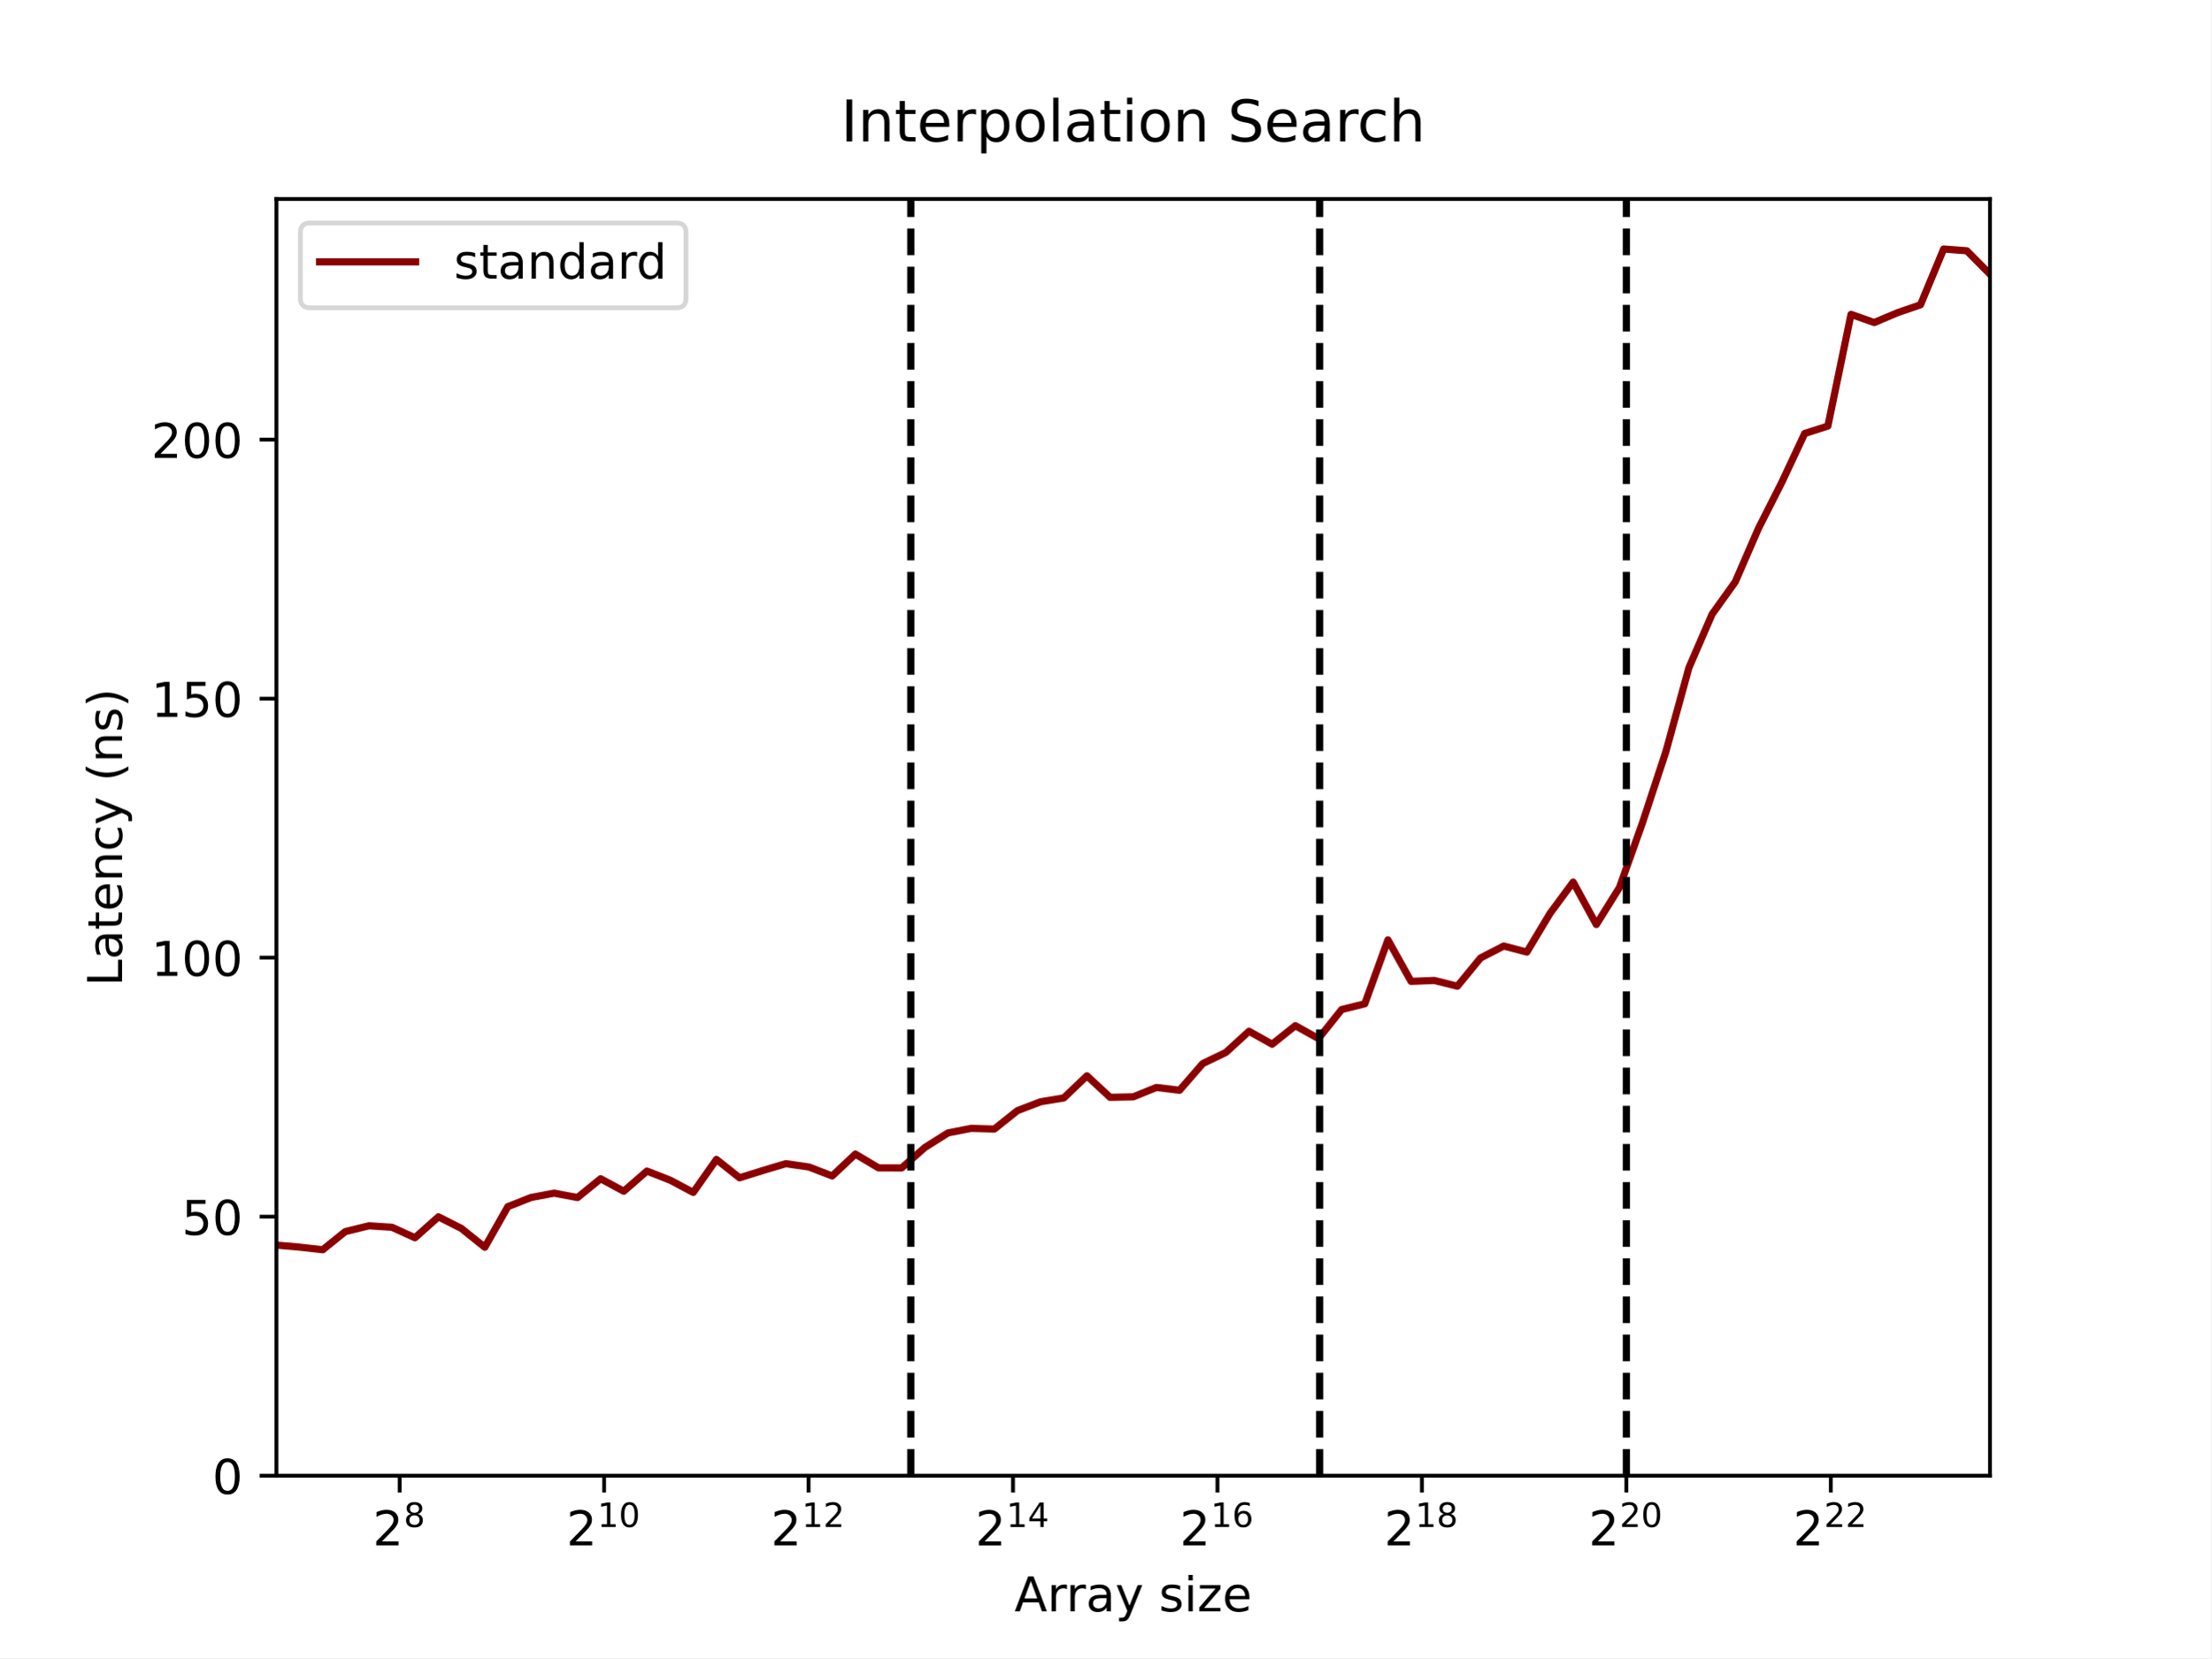
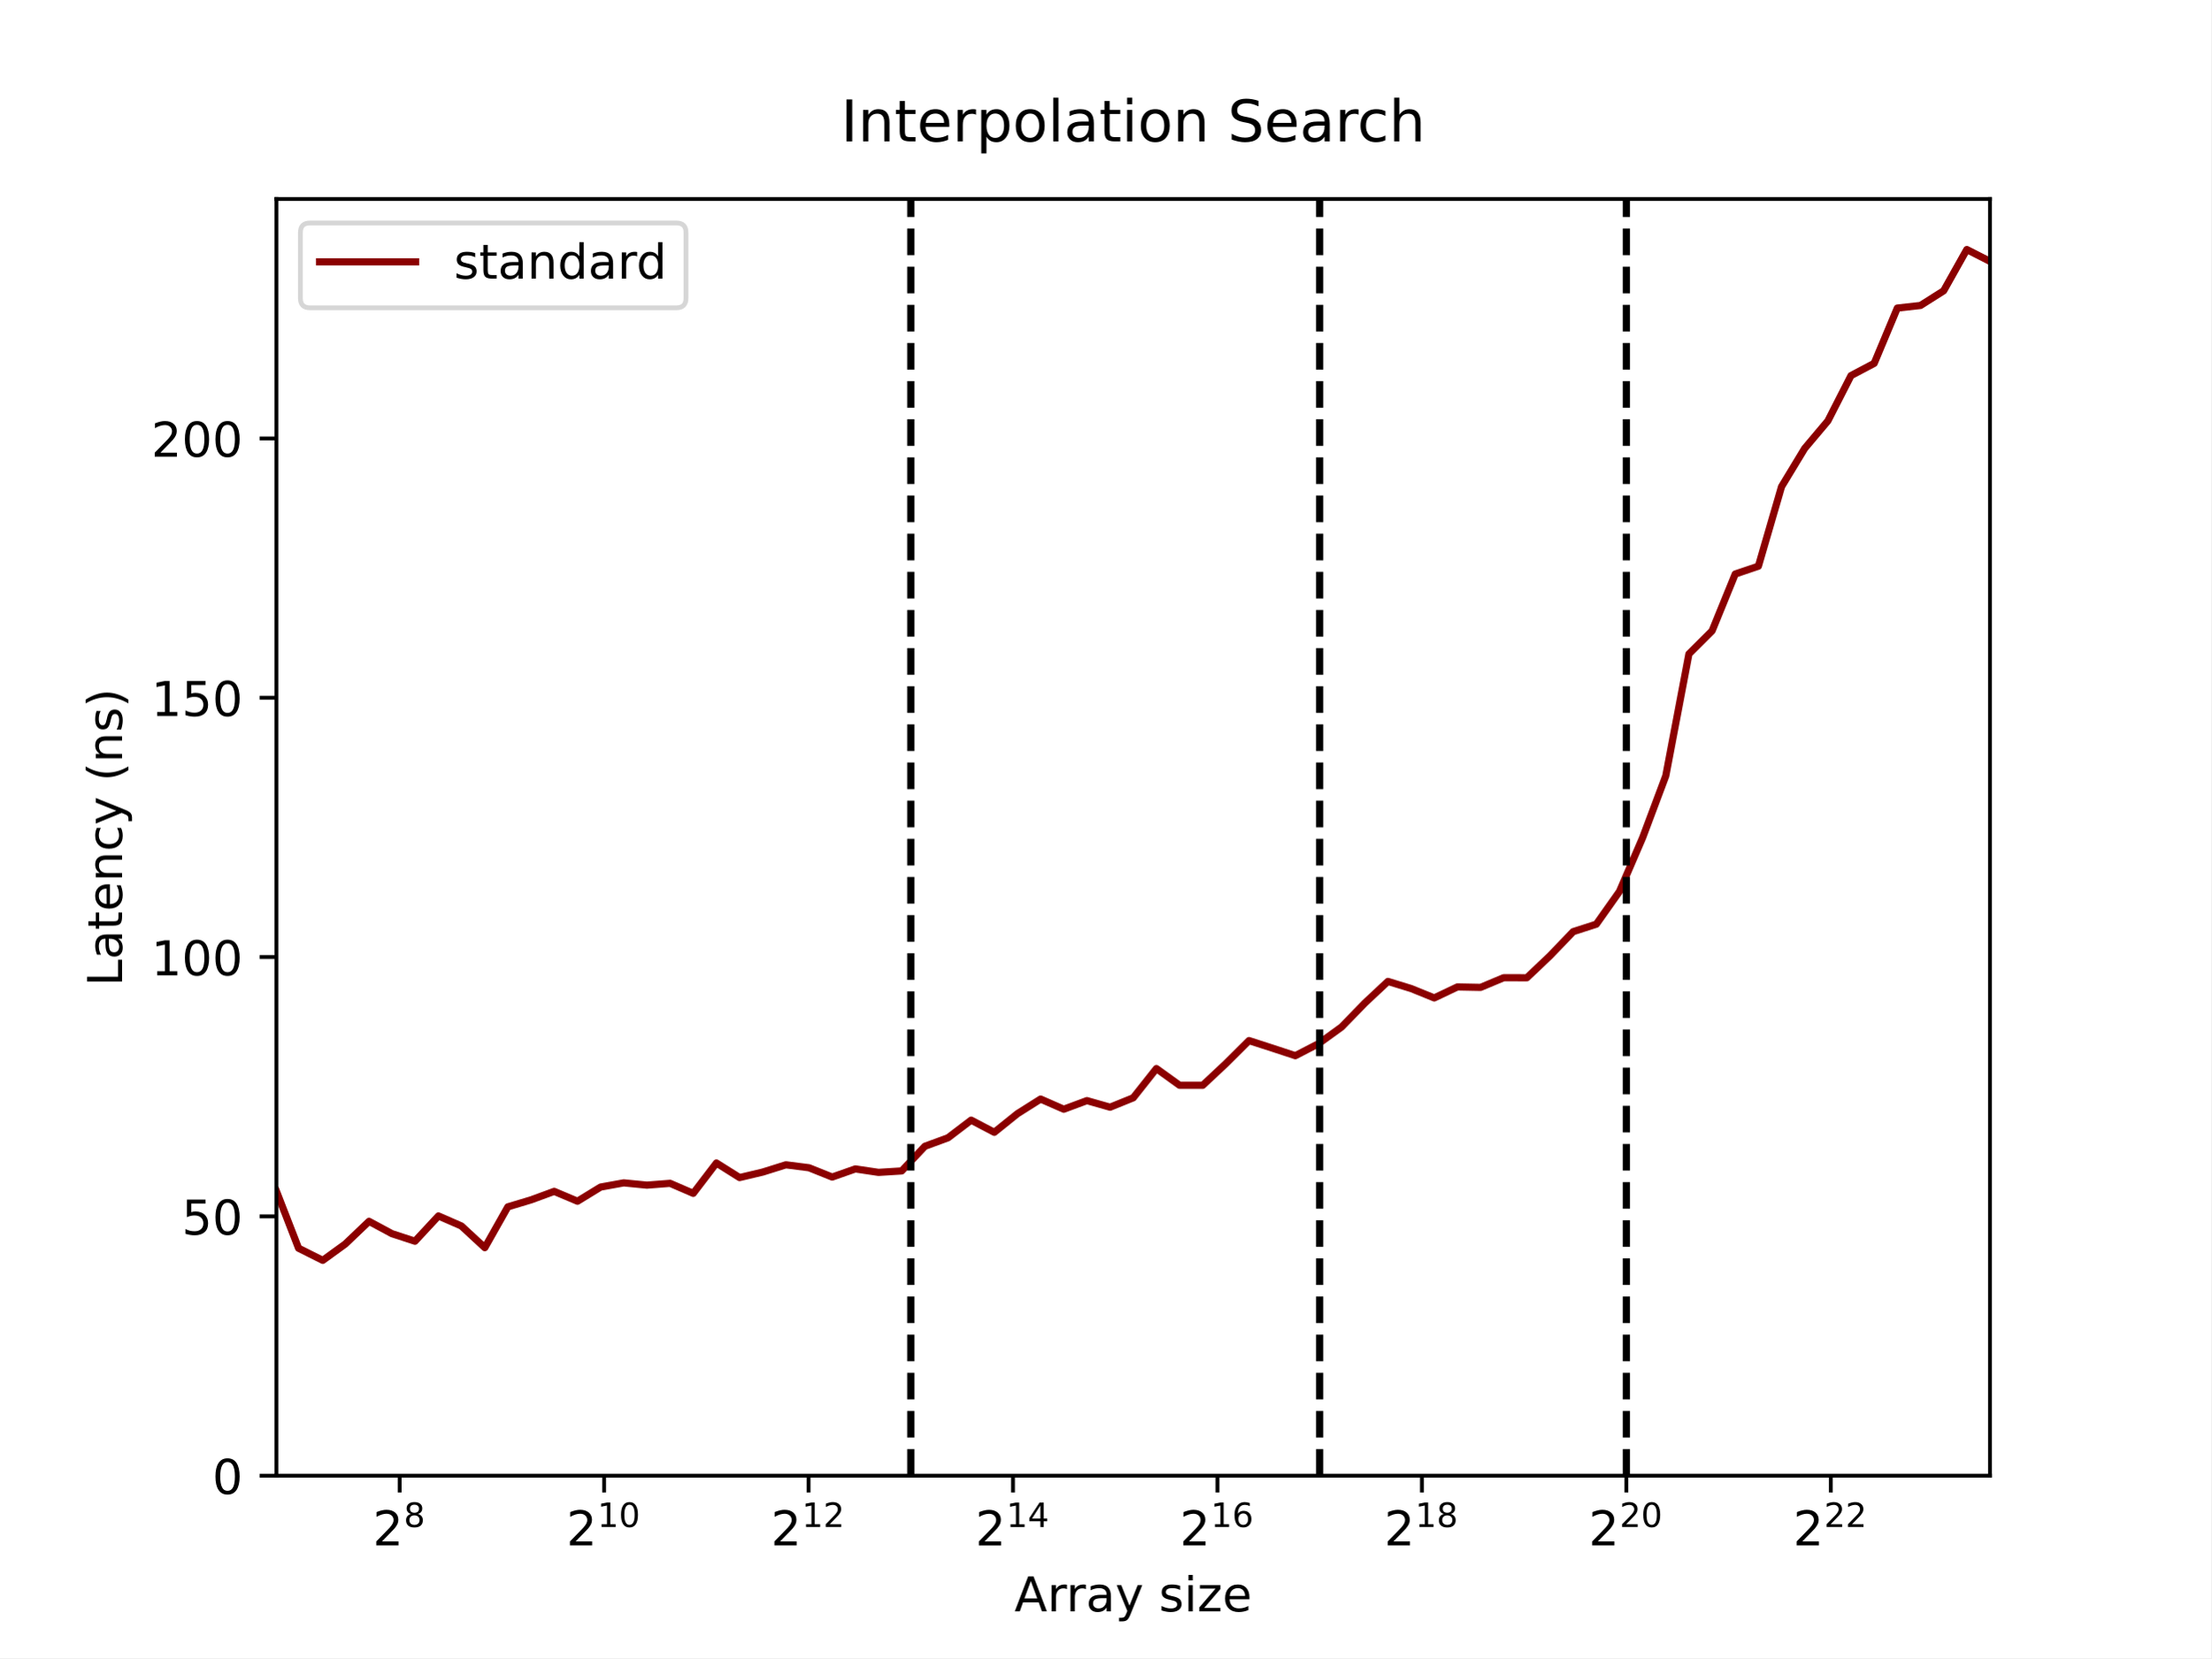
<svg xmlns="http://www.w3.org/2000/svg" xmlns:xlink="http://www.w3.org/1999/xlink" width="460.8pt" height="345.6pt" viewBox="0 0 460.8 345.6" version="1.1">
  <defs>
    <style type="text/css">*{stroke-linejoin: round; stroke-linecap: butt}</style>
  </defs>
  <g id="figure_1">
    <g id="patch_1">
      <path d="M 0 345.6  L 460.8 345.6  L 460.8 0  L 0 0  z " style="fill: #ffffff" />
    </g>
    <g id="axes_1">
      <g id="patch_2">
        <path d="M 57.6 307.584  L 414.72 307.584  L 414.72 41.472  L 57.6 41.472  z " style="fill: #ffffff" />
      </g>
      <g id="matplotlib.axis_1">
        <g id="xtick_1">
          <g id="line2d_1">
            <defs>
-               <path id="mac8e065440" d="M 0 0  L 0 3.5  " style="stroke: #000000; stroke-width: 0.8" />
-             </defs>
-             <g>
-               <use xlink:href="#mac8e065440" x="83.285" y="307.584" style="stroke: #000000; stroke-width: 0.8" />
+               <path id="m0535a3fa37" d="M 0 0  L 0 3.5  " style="stroke: #000000; stroke-width: 0.8" />
+             </defs>
+             <g>
+               <use xlink:href="#m0535a3fa37" x="83.285" y="307.584" style="stroke: #000000; stroke-width: 0.8" />
            </g>
          </g>
          <g id="text_1">
            <g transform="translate(77.68465 322.1824) scale(0.1 -0.1)">
              <defs>
                <path id="DejaVuSans-32" d="M 1228 531  L 3431 531  L 3431 0  L 469 0  L 469 531  Q 828 903 1448 1529  Q 2069 2156 2228 2338  Q 2531 2678 2651 2914  Q 2772 3150 2772 3378  Q 2772 3750 2511 3984  Q 2250 4219 1831 4219  Q 1534 4219 1204 4116  Q 875 4013 500 3803  L 500 4441  Q 881 4594 1212 4672  Q 1544 4750 1819 4750  Q 2544 4750 2975 4387  Q 3406 4025 3406 3419  Q 3406 3131 3298 2873  Q 3191 2616 2906 2266  Q 2828 2175 2409 1742  Q 1991 1309 1228 531  z " transform="scale(0.015625)" />
                <path id="DejaVuSans-38" d="M 2034 2216  Q 1584 2216 1326 1975  Q 1069 1734 1069 1313  Q 1069 891 1326 650  Q 1584 409 2034 409  Q 2484 409 2743 651  Q 3003 894 3003 1313  Q 3003 1734 2745 1975  Q 2488 2216 2034 2216  z M 1403 2484  Q 997 2584 770 2862  Q 544 3141 544 3541  Q 544 4100 942 4425  Q 1341 4750 2034 4750  Q 2731 4750 3128 4425  Q 3525 4100 3525 3541  Q 3525 3141 3298 2862  Q 3072 2584 2669 2484  Q 3125 2378 3379 2068  Q 3634 1759 3634 1313  Q 3634 634 3220 271  Q 2806 -91 2034 -91  Q 1263 -91 848 271  Q 434 634 434 1313  Q 434 1759 690 2068  Q 947 2378 1403 2484  z M 1172 3481  Q 1172 3119 1398 2916  Q 1625 2713 2034 2713  Q 2441 2713 2670 2916  Q 2900 3119 2900 3481  Q 2900 3844 2670 4047  Q 2441 4250 2034 4250  Q 1625 4250 1398 4047  Q 1172 3844 1172 3481  z " transform="scale(0.015625)" />
              </defs>
              <use xlink:href="#DejaVuSans-32" transform="translate(0 0.765625)" />
              <use xlink:href="#DejaVuSans-38" transform="translate(64.58008 39.04688) scale(0.7)" />
            </g>
          </g>
        </g>
        <g id="xtick_2">
          <g id="line2d_2">
            <g>
-               <use xlink:href="#mac8e065440" x="125.894" y="307.584" style="stroke: #000000; stroke-width: 0.8" />
+               <use xlink:href="#m0535a3fa37" x="125.894" y="307.584" style="stroke: #000000; stroke-width: 0.8" />
            </g>
          </g>
          <g id="text_2">
            <g transform="translate(118.0441 322.1824) scale(0.1 -0.1)">
              <defs>
                <path id="DejaVuSans-31" d="M 794 531  L 1825 531  L 1825 4091  L 703 3866  L 703 4441  L 1819 4666  L 2450 4666  L 2450 531  L 3481 531  L 3481 0  L 794 0  L 794 531  z " transform="scale(0.015625)" />
                <path id="DejaVuSans-30" d="M 2034 4250  Q 1547 4250 1301 3770  Q 1056 3291 1056 2328  Q 1056 1369 1301 889  Q 1547 409 2034 409  Q 2525 409 2770 889  Q 3016 1369 3016 2328  Q 3016 3291 2770 3770  Q 2525 4250 2034 4250  z M 2034 4750  Q 2819 4750 3233 4129  Q 3647 3509 3647 2328  Q 3647 1150 3233 529  Q 2819 -91 2034 -91  Q 1250 -91 836 529  Q 422 1150 422 2328  Q 422 3509 836 4129  Q 1250 4750 2034 4750  z " transform="scale(0.015625)" />
              </defs>
              <use xlink:href="#DejaVuSans-32" transform="translate(0 0.765625)" />
              <use xlink:href="#DejaVuSans-31" transform="translate(64.58008 39.04688) scale(0.7)" />
              <use xlink:href="#DejaVuSans-30" transform="translate(109.1162 39.04688) scale(0.7)" />
            </g>
          </g>
        </g>
        <g id="xtick_3">
          <g id="line2d_3">
            <g>
-               <use xlink:href="#mac8e065440" x="168.504" y="307.584" style="stroke: #000000; stroke-width: 0.8" />
+               <use xlink:href="#m0535a3fa37" x="168.504" y="307.584" style="stroke: #000000; stroke-width: 0.8" />
            </g>
          </g>
          <g id="text_3">
            <g transform="translate(160.6536 322.1824) scale(0.1 -0.1)">
              <use xlink:href="#DejaVuSans-32" transform="translate(0 0.765625)" />
              <use xlink:href="#DejaVuSans-31" transform="translate(64.58008 39.04688) scale(0.7)" />
              <use xlink:href="#DejaVuSans-32" transform="translate(109.1162 39.04688) scale(0.7)" />
            </g>
          </g>
        </g>
        <g id="xtick_4">
          <g id="line2d_4">
            <g>
-               <use xlink:href="#mac8e065440" x="211.113" y="307.584" style="stroke: #000000; stroke-width: 0.8" />
+               <use xlink:href="#m0535a3fa37" x="211.113" y="307.584" style="stroke: #000000; stroke-width: 0.8" />
            </g>
          </g>
          <g id="text_4">
            <g transform="translate(203.2631 322.1824) scale(0.1 -0.1)">
              <defs>
                <path id="DejaVuSans-34" d="M 2419 4116  L 825 1625  L 2419 1625  L 2419 4116  z M 2253 4666  L 3047 4666  L 3047 1625  L 3713 1625  L 3713 1100  L 3047 1100  L 3047 0  L 2419 0  L 2419 1100  L 313 1100  L 313 1709  L 2253 4666  z " transform="scale(0.015625)" />
              </defs>
              <use xlink:href="#DejaVuSans-32" transform="translate(0 0.684375)" />
              <use xlink:href="#DejaVuSans-31" transform="translate(64.58008 38.96563) scale(0.7)" />
              <use xlink:href="#DejaVuSans-34" transform="translate(109.1162 38.96563) scale(0.7)" />
            </g>
          </g>
        </g>
        <g id="xtick_5">
          <g id="line2d_5">
            <g>
-               <use xlink:href="#mac8e065440" x="253.723" y="307.584" style="stroke: #000000; stroke-width: 0.8" />
+               <use xlink:href="#m0535a3fa37" x="253.723" y="307.584" style="stroke: #000000; stroke-width: 0.8" />
            </g>
          </g>
          <g id="text_5">
            <g transform="translate(245.8725 322.1824) scale(0.1 -0.1)">
              <defs>
                <path id="DejaVuSans-36" d="M 2113 2584  Q 1688 2584 1439 2293  Q 1191 2003 1191 1497  Q 1191 994 1439 701  Q 1688 409 2113 409  Q 2538 409 2786 701  Q 3034 994 3034 1497  Q 3034 2003 2786 2293  Q 2538 2584 2113 2584  z M 3366 4563  L 3366 3988  Q 3128 4100 2886 4159  Q 2644 4219 2406 4219  Q 1781 4219 1451 3797  Q 1122 3375 1075 2522  Q 1259 2794 1537 2939  Q 1816 3084 2150 3084  Q 2853 3084 3261 2657  Q 3669 2231 3669 1497  Q 3669 778 3244 343  Q 2819 -91 2113 -91  Q 1303 -91 875 529  Q 447 1150 447 2328  Q 447 3434 972 4092  Q 1497 4750 2381 4750  Q 2619 4750 2861 4703  Q 3103 4656 3366 4563  z " transform="scale(0.015625)" />
              </defs>
              <use xlink:href="#DejaVuSans-32" transform="translate(0 0.765625)" />
              <use xlink:href="#DejaVuSans-31" transform="translate(64.58008 39.04688) scale(0.7)" />
              <use xlink:href="#DejaVuSans-36" transform="translate(109.1162 39.04688) scale(0.7)" />
            </g>
          </g>
        </g>
        <g id="xtick_6">
          <g id="line2d_6">
            <g>
-               <use xlink:href="#mac8e065440" x="296.332" y="307.584" style="stroke: #000000; stroke-width: 0.8" />
+               <use xlink:href="#m0535a3fa37" x="296.332" y="307.584" style="stroke: #000000; stroke-width: 0.8" />
            </g>
          </g>
          <g id="text_6">
            <g transform="translate(288.482 322.1824) scale(0.1 -0.1)">
              <use xlink:href="#DejaVuSans-32" transform="translate(0 0.765625)" />
              <use xlink:href="#DejaVuSans-31" transform="translate(64.58008 39.04688) scale(0.7)" />
              <use xlink:href="#DejaVuSans-38" transform="translate(109.1162 39.04688) scale(0.7)" />
            </g>
          </g>
        </g>
        <g id="xtick_7">
          <g id="line2d_7">
            <g>
-               <use xlink:href="#mac8e065440" x="338.941" y="307.584" style="stroke: #000000; stroke-width: 0.8" />
+               <use xlink:href="#m0535a3fa37" x="338.941" y="307.584" style="stroke: #000000; stroke-width: 0.8" />
            </g>
          </g>
          <g id="text_7">
            <g transform="translate(331.0915 322.1824) scale(0.1 -0.1)">
              <use xlink:href="#DejaVuSans-32" transform="translate(0 0.765625)" />
              <use xlink:href="#DejaVuSans-32" transform="translate(64.58008 39.04688) scale(0.7)" />
              <use xlink:href="#DejaVuSans-30" transform="translate(109.1162 39.04688) scale(0.7)" />
            </g>
          </g>
        </g>
        <g id="xtick_8">
          <g id="line2d_8">
            <g>
-               <use xlink:href="#mac8e065440" x="381.551" y="307.584" style="stroke: #000000; stroke-width: 0.8" />
+               <use xlink:href="#m0535a3fa37" x="381.551" y="307.584" style="stroke: #000000; stroke-width: 0.8" />
            </g>
          </g>
          <g id="text_8">
            <g transform="translate(373.7009 322.1824) scale(0.1 -0.1)">
              <use xlink:href="#DejaVuSans-32" transform="translate(0 0.765625)" />
              <use xlink:href="#DejaVuSans-32" transform="translate(64.58008 39.04688) scale(0.7)" />
              <use xlink:href="#DejaVuSans-32" transform="translate(109.1162 39.04688) scale(0.7)" />
            </g>
          </g>
        </g>
        <g id="text_9">
          <g transform="translate(211.4092 335.8606) scale(0.1 -0.1)">
            <defs>
              <path id="DejaVuSans-41" d="M 2188 4044  L 1331 1722  L 3047 1722  L 2188 4044  z M 1831 4666  L 2547 4666  L 4325 0  L 3669 0  L 3244 1197  L 1141 1197  L 716 0  L 50 0  L 1831 4666  z " transform="scale(0.015625)" />
              <path id="DejaVuSans-72" d="M 2631 2963  Q 2534 3019 2420 3045  Q 2306 3072 2169 3072  Q 1681 3072 1420 2755  Q 1159 2438 1159 1844  L 1159 0  L 581 0  L 581 3500  L 1159 3500  L 1159 2956  Q 1341 3275 1631 3429  Q 1922 3584 2338 3584  Q 2397 3584 2469 3576  Q 2541 3569 2628 3553  L 2631 2963  z " transform="scale(0.015625)" />
              <path id="DejaVuSans-61" d="M 2194 1759  Q 1497 1759 1228 1600  Q 959 1441 959 1056  Q 959 750 1161 570  Q 1363 391 1709 391  Q 2188 391 2477 730  Q 2766 1069 2766 1631  L 2766 1759  L 2194 1759  z M 3341 1997  L 3341 0  L 2766 0  L 2766 531  Q 2569 213 2275 61  Q 1981 -91 1556 -91  Q 1019 -91 701 211  Q 384 513 384 1019  Q 384 1609 779 1909  Q 1175 2209 1959 2209  L 2766 2209  L 2766 2266  Q 2766 2663 2505 2880  Q 2244 3097 1772 3097  Q 1472 3097 1187 3025  Q 903 2953 641 2809  L 641 3341  Q 956 3463 1253 3523  Q 1550 3584 1831 3584  Q 2591 3584 2966 3190  Q 3341 2797 3341 1997  z " transform="scale(0.015625)" />
              <path id="DejaVuSans-79" d="M 2059 -325  Q 1816 -950 1584 -1140  Q 1353 -1331 966 -1331  L 506 -1331  L 506 -850  L 844 -850  Q 1081 -850 1212 -737  Q 1344 -625 1503 -206  L 1606 56  L 191 3500  L 800 3500  L 1894 763  L 2988 3500  L 3597 3500  L 2059 -325  z " transform="scale(0.015625)" />
              <path id="DejaVuSans-20" transform="scale(0.015625)" />
              <path id="DejaVuSans-73" d="M 2834 3397  L 2834 2853  Q 2591 2978 2328 3040  Q 2066 3103 1784 3103  Q 1356 3103 1142 2972  Q 928 2841 928 2578  Q 928 2378 1081 2264  Q 1234 2150 1697 2047  L 1894 2003  Q 2506 1872 2764 1633  Q 3022 1394 3022 966  Q 3022 478 2636 193  Q 2250 -91 1575 -91  Q 1294 -91 989 -36  Q 684 19 347 128  L 347 722  Q 666 556 975 473  Q 1284 391 1588 391  Q 1994 391 2212 530  Q 2431 669 2431 922  Q 2431 1156 2273 1281  Q 2116 1406 1581 1522  L 1381 1569  Q 847 1681 609 1914  Q 372 2147 372 2553  Q 372 3047 722 3315  Q 1072 3584 1716 3584  Q 2034 3584 2315 3537  Q 2597 3491 2834 3397  z " transform="scale(0.015625)" />
              <path id="DejaVuSans-69" d="M 603 3500  L 1178 3500  L 1178 0  L 603 0  L 603 3500  z M 603 4863  L 1178 4863  L 1178 4134  L 603 4134  L 603 4863  z " transform="scale(0.015625)" />
              <path id="DejaVuSans-7a" d="M 353 3500  L 3084 3500  L 3084 2975  L 922 459  L 3084 459  L 3084 0  L 275 0  L 275 525  L 2438 3041  L 353 3041  L 353 3500  z " transform="scale(0.015625)" />
              <path id="DejaVuSans-65" d="M 3597 1894  L 3597 1613  L 953 1613  Q 991 1019 1311 708  Q 1631 397 2203 397  Q 2534 397 2845 478  Q 3156 559 3463 722  L 3463 178  Q 3153 47 2828 -22  Q 2503 -91 2169 -91  Q 1331 -91 842 396  Q 353 884 353 1716  Q 353 2575 817 3079  Q 1281 3584 2069 3584  Q 2775 3584 3186 3129  Q 3597 2675 3597 1894  z M 3022 2063  Q 3016 2534 2758 2815  Q 2500 3097 2075 3097  Q 1594 3097 1305 2825  Q 1016 2553 972 2059  L 3022 2063  z " transform="scale(0.015625)" />
            </defs>
            <use xlink:href="#DejaVuSans-41" />
            <use xlink:href="#DejaVuSans-72" x="68.408" />
            <use xlink:href="#DejaVuSans-72" x="107.771" />
            <use xlink:href="#DejaVuSans-61" x="148.885" />
            <use xlink:href="#DejaVuSans-79" x="210.164" />
            <use xlink:href="#DejaVuSans-20" x="269.344" />
            <use xlink:href="#DejaVuSans-73" x="301.131" />
            <use xlink:href="#DejaVuSans-69" x="353.23" />
            <use xlink:href="#DejaVuSans-7a" x="381.014" />
            <use xlink:href="#DejaVuSans-65" x="433.504" />
          </g>
        </g>
      </g>
      <g id="matplotlib.axis_2">
        <g id="ytick_1">
          <g id="line2d_9">
            <defs>
-               <path id="m6d5a75f576" d="M 0 0  L -3.5 0  " style="stroke: #000000; stroke-width: 0.8" />
-             </defs>
-             <g>
-               <use xlink:href="#m6d5a75f576" x="57.6" y="307.584" style="stroke: #000000; stroke-width: 0.8" />
+               <path id="mbae4fc3533" d="M 0 0  L -3.5 0  " style="stroke: #000000; stroke-width: 0.8" />
+             </defs>
+             <g>
+               <use xlink:href="#mbae4fc3533" x="57.6" y="307.584" style="stroke: #000000; stroke-width: 0.8" />
            </g>
          </g>
          <g id="text_10">
            <g transform="translate(44.2375 311.3832) scale(0.1 -0.1)">
              <use xlink:href="#DejaVuSans-30" />
            </g>
          </g>
        </g>
        <g id="ytick_2">
          <g id="line2d_10">
            <g>
-               <use xlink:href="#m6d5a75f576" x="57.6" y="253.595" style="stroke: #000000; stroke-width: 0.8" />
+               <use xlink:href="#mbae4fc3533" x="57.6" y="253.532" style="stroke: #000000; stroke-width: 0.8" />
            </g>
          </g>
          <g id="text_11">
-             <g transform="translate(37.875 257.3938) scale(0.1 -0.1)">
+             <g transform="translate(37.875 257.3317) scale(0.1 -0.1)">
              <defs>
                <path id="DejaVuSans-35" d="M 691 4666  L 3169 4666  L 3169 4134  L 1269 4134  L 1269 2991  Q 1406 3038 1543 3061  Q 1681 3084 1819 3084  Q 2600 3084 3056 2656  Q 3513 2228 3513 1497  Q 3513 744 3044 326  Q 2575 -91 1722 -91  Q 1428 -91 1123 -41  Q 819 9 494 109  L 494 744  Q 775 591 1075 516  Q 1375 441 1709 441  Q 2250 441 2565 725  Q 2881 1009 2881 1497  Q 2881 1984 2565 2268  Q 2250 2553 1709 2553  Q 1456 2553 1204 2497  Q 953 2441 691 2322  L 691 4666  z " transform="scale(0.015625)" />
              </defs>
              <use xlink:href="#DejaVuSans-35" />
              <use xlink:href="#DejaVuSans-30" x="63.623" />
            </g>
          </g>
        </g>
        <g id="ytick_3">
          <g id="line2d_11">
            <g>
-               <use xlink:href="#m6d5a75f576" x="57.6" y="199.605" style="stroke: #000000; stroke-width: 0.8" />
+               <use xlink:href="#mbae4fc3533" x="57.6" y="199.481" style="stroke: #000000; stroke-width: 0.8" />
            </g>
          </g>
          <g id="text_12">
-             <g transform="translate(31.5125 203.4045) scale(0.1 -0.1)">
+             <g transform="translate(31.5125 203.2801) scale(0.1 -0.1)">
              <use xlink:href="#DejaVuSans-31" />
              <use xlink:href="#DejaVuSans-30" x="63.623" />
              <use xlink:href="#DejaVuSans-30" x="127.246" />
            </g>
          </g>
        </g>
        <g id="ytick_4">
          <g id="line2d_12">
            <g>
-               <use xlink:href="#m6d5a75f576" x="57.6" y="145.616" style="stroke: #000000; stroke-width: 0.8" />
+               <use xlink:href="#mbae4fc3533" x="57.6" y="145.429" style="stroke: #000000; stroke-width: 0.8" />
            </g>
          </g>
          <g id="text_13">
-             <g transform="translate(31.5125 149.4151) scale(0.1 -0.1)">
+             <g transform="translate(31.5125 149.2286) scale(0.1 -0.1)">
              <use xlink:href="#DejaVuSans-31" />
              <use xlink:href="#DejaVuSans-35" x="63.623" />
              <use xlink:href="#DejaVuSans-30" x="127.246" />
            </g>
          </g>
        </g>
        <g id="ytick_5">
          <g id="line2d_13">
            <g>
-               <use xlink:href="#m6d5a75f576" x="57.6" y="91.627" style="stroke: #000000; stroke-width: 0.8" />
+               <use xlink:href="#mbae4fc3533" x="57.6" y="91.378" style="stroke: #000000; stroke-width: 0.8" />
            </g>
          </g>
          <g id="text_14">
-             <g transform="translate(31.5125 95.42573) scale(0.1 -0.1)">
+             <g transform="translate(31.5125 95.17702) scale(0.1 -0.1)">
              <use xlink:href="#DejaVuSans-32" />
              <use xlink:href="#DejaVuSans-30" x="63.623" />
              <use xlink:href="#DejaVuSans-30" x="127.246" />
            </g>
          </g>
        </g>
        <g id="text_15">
          <g transform="translate(25.43281 205.5561) rotate(-90) scale(0.1 -0.1)">
            <defs>
              <path id="DejaVuSans-4c" d="M 628 4666  L 1259 4666  L 1259 531  L 3531 531  L 3531 0  L 628 0  L 628 4666  z " transform="scale(0.015625)" />
              <path id="DejaVuSans-74" d="M 1172 4494  L 1172 3500  L 2356 3500  L 2356 3053  L 1172 3053  L 1172 1153  Q 1172 725 1289 603  Q 1406 481 1766 481  L 2356 481  L 2356 0  L 1766 0  Q 1100 0 847 248  Q 594 497 594 1153  L 594 3053  L 172 3053  L 172 3500  L 594 3500  L 594 4494  L 1172 4494  z " transform="scale(0.015625)" />
              <path id="DejaVuSans-6e" d="M 3513 2113  L 3513 0  L 2938 0  L 2938 2094  Q 2938 2591 2744 2837  Q 2550 3084 2163 3084  Q 1697 3084 1428 2787  Q 1159 2491 1159 1978  L 1159 0  L 581 0  L 581 3500  L 1159 3500  L 1159 2956  Q 1366 3272 1645 3428  Q 1925 3584 2291 3584  Q 2894 3584 3203 3211  Q 3513 2838 3513 2113  z " transform="scale(0.015625)" />
              <path id="DejaVuSans-63" d="M 3122 3366  L 3122 2828  Q 2878 2963 2633 3030  Q 2388 3097 2138 3097  Q 1578 3097 1268 2742  Q 959 2388 959 1747  Q 959 1106 1268 751  Q 1578 397 2138 397  Q 2388 397 2633 464  Q 2878 531 3122 666  L 3122 134  Q 2881 22 2623 -34  Q 2366 -91 2075 -91  Q 1284 -91 818 406  Q 353 903 353 1747  Q 353 2603 823 3093  Q 1294 3584 2113 3584  Q 2378 3584 2631 3529  Q 2884 3475 3122 3366  z " transform="scale(0.015625)" />
              <path id="DejaVuSans-28" d="M 1984 4856  Q 1566 4138 1362 3434  Q 1159 2731 1159 2009  Q 1159 1288 1364 580  Q 1569 -128 1984 -844  L 1484 -844  Q 1016 -109 783 600  Q 550 1309 550 2009  Q 550 2706 781 3412  Q 1013 4119 1484 4856  L 1984 4856  z " transform="scale(0.015625)" />
              <path id="DejaVuSans-29" d="M 513 4856  L 1013 4856  Q 1481 4119 1714 3412  Q 1947 2706 1947 2009  Q 1947 1309 1714 600  Q 1481 -109 1013 -844  L 513 -844  Q 928 -128 1133 580  Q 1338 1288 1338 2009  Q 1338 2731 1133 3434  Q 928 4138 513 4856  z " transform="scale(0.015625)" />
            </defs>
            <use xlink:href="#DejaVuSans-4c" />
            <use xlink:href="#DejaVuSans-61" x="55.713" />
            <use xlink:href="#DejaVuSans-74" x="116.992" />
            <use xlink:href="#DejaVuSans-65" x="156.201" />
            <use xlink:href="#DejaVuSans-6e" x="217.725" />
            <use xlink:href="#DejaVuSans-63" x="281.104" />
            <use xlink:href="#DejaVuSans-79" x="336.084" />
            <use xlink:href="#DejaVuSans-20" x="395.264" />
            <use xlink:href="#DejaVuSans-28" x="427.051" />
            <use xlink:href="#DejaVuSans-6e" x="466.064" />
            <use xlink:href="#DejaVuSans-73" x="529.443" />
            <use xlink:href="#DejaVuSans-29" x="581.543" />
          </g>
        </g>
      </g>
      <g id="line2d_14">
-         <path d="M 57.6 259.523  L 62.219 259.922  L 67.262 260.484  L 71.942 256.715  L 76.903 255.495  L 81.683 255.808  L 86.475 257.989  L 91.367 253.627  L 96.145 256.046  L 101.029 259.965  L 105.825 251.511  L 110.67 249.599  L 115.492 248.692  L 120.35 249.61  L 125.165 245.691  L 129.991 248.293  L 134.819 244.092  L 139.65 245.982  L 144.47 248.541  L 149.301 241.663  L 154.129 245.496  L 158.953 243.985  L 163.776 242.548  L 168.608 243.25  L 173.43 245.107  L 178.259 240.551  L 183.083 243.423  L 187.909 243.434  L 192.737 239.179  L 197.563 236.134  L 202.388 235.195  L 207.214 235.335  L 212.039 231.491  L 216.865 229.645  L 221.692 228.846  L 226.517 224.235  L 231.343 228.716  L 236.169 228.619  L 240.995 226.665  L 245.82 227.248  L 250.646 221.687  L 255.471 219.365  L 260.297 214.949  L 265.123 217.649  L 269.949 213.783  L 274.774 216.472  L 279.6 210.425  L 284.426 209.226  L 289.252 195.902  L 294.077 204.551  L 298.903 204.356  L 303.729 205.555  L 308.555 199.67  L 313.38 197.187  L 318.206 198.439  L 323.032 190.384  L 327.857 183.851  L 332.683 192.705  L 337.509 184.974  L 342.334 171.401  L 347.16 156.727  L 351.986 139.159  L 356.812 128.015  L 361.637 121.277  L 366.463 110.156  L 371.289 100.632  L 376.114 90.342  L 380.94 88.797  L 385.766 65.517  L 390.591 67.223  L 395.417 65.183  L 400.243 63.52  L 405.069 51.901  L 409.894 52.268  L 414.72 57.138  " clip-path="url(#p374dd2e0b6)" style="fill: none; stroke: #8b0000; stroke-width: 1.5; stroke-linecap: square" />
+         <path d="M 57.6 248.279  L 62.219 260.17  L 67.262 262.7  L 71.942 259.305  L 76.903 254.57  L 81.683 257.143  L 86.475 258.711  L 91.367 253.446  L 96.145 255.532  L 101.029 260.051  L 105.825 251.554  L 110.67 250.095  L 115.492 248.322  L 120.35 250.376  L 125.165 247.425  L 129.991 246.549  L 134.819 247.025  L 139.65 246.646  L 144.47 248.733  L 149.301 242.409  L 154.129 245.446  L 158.953 244.3  L 163.776 242.787  L 168.608 243.403  L 173.43 245.338  L 178.259 243.641  L 183.083 244.365  L 187.909 244.063  L 192.737 238.928  L 197.563 237.155  L 202.388 233.479  L 207.214 236.009  L 212.039 232.128  L 216.865 229.08  L 221.692 231.198  L 226.517 229.404  L 231.343 230.777  L 236.169 228.82  L 240.995 222.723  L 245.82 226.204  L 250.646 226.215  L 255.471 221.696  L 260.297 216.896  L 265.123 218.453  L 269.949 220.042  L 274.774 217.545  L 279.6 214.053  L 284.426 209.08  L 289.252 204.562  L 294.077 206.043  L 298.903 207.999  L 303.729 205.708  L 308.555 205.805  L 313.38 203.783  L 318.206 203.794  L 323.032 199.211  L 327.857 194.184  L 332.683 192.627  L 337.509 185.806  L 342.334 174.596  L 347.16 161.71  L 351.986 136.295  L 356.812 131.484  L 361.637 119.636  L 366.463 118.004  L 371.289 101.421  L 376.114 93.453  L 380.94 87.724  L 385.766 78.276  L 390.591 75.724  L 395.417 64.201  L 400.243 63.66  L 405.069 60.601  L 409.894 52.007  L 414.72 54.471  " clip-path="url(#p63b3ba3fff)" style="fill: none; stroke: #8b0000; stroke-width: 1.5; stroke-linecap: square" />
      </g>
      <g id="line2d_15">
-         <path d="M 189.808 307.584  L 189.808 41.472  " clip-path="url(#p374dd2e0b6)" style="fill: none; stroke-dasharray: 5.55,2.4; stroke-dashoffset: 0; stroke: #000000; stroke-width: 1.5" />
+         <path d="M 189.808 307.584  L 189.808 41.472  " clip-path="url(#p63b3ba3fff)" style="fill: none; stroke-dasharray: 5.55,2.4; stroke-dashoffset: 0; stroke: #000000; stroke-width: 1.5" />
      </g>
      <g id="line2d_16">
-         <path d="M 275.027 307.584  L 275.027 41.472  " clip-path="url(#p374dd2e0b6)" style="fill: none; stroke-dasharray: 5.55,2.4; stroke-dashoffset: 0; stroke: #000000; stroke-width: 1.5" />
+         <path d="M 275.027 307.584  L 275.027 41.472  " clip-path="url(#p63b3ba3fff)" style="fill: none; stroke-dasharray: 5.55,2.4; stroke-dashoffset: 0; stroke: #000000; stroke-width: 1.5" />
      </g>
      <g id="line2d_17">
-         <path d="M 338.941 307.584  L 338.941 41.472  " clip-path="url(#p374dd2e0b6)" style="fill: none; stroke-dasharray: 5.55,2.4; stroke-dashoffset: 0; stroke: #000000; stroke-width: 1.5" />
+         <path d="M 338.941 307.584  L 338.941 41.472  " clip-path="url(#p63b3ba3fff)" style="fill: none; stroke-dasharray: 5.55,2.4; stroke-dashoffset: 0; stroke: #000000; stroke-width: 1.5" />
      </g>
      <g id="patch_3">
        <path d="M 57.6 307.584  L 57.6 41.472  " style="fill: none; stroke: #000000; stroke-width: 0.8; stroke-linejoin: miter; stroke-linecap: square" />
      </g>
      <g id="patch_4">
        <path d="M 414.72 307.584  L 414.72 41.472  " style="fill: none; stroke: #000000; stroke-width: 0.8; stroke-linejoin: miter; stroke-linecap: square" />
      </g>
      <g id="patch_5">
        <path d="M 57.6 307.584  L 414.72 307.584  " style="fill: none; stroke: #000000; stroke-width: 0.8; stroke-linejoin: miter; stroke-linecap: square" />
      </g>
      <g id="patch_6">
        <path d="M 57.6 41.472  L 414.72 41.472  " style="fill: none; stroke: #000000; stroke-width: 0.8; stroke-linejoin: miter; stroke-linecap: square" />
      </g>
      <g id="text_16">
        <g transform="translate(175.2422 29.472) scale(0.12 -0.12)">
          <defs>
            <path id="DejaVuSans-49" d="M 628 4666  L 1259 4666  L 1259 0  L 628 0  L 628 4666  z " transform="scale(0.015625)" />
            <path id="DejaVuSans-70" d="M 1159 525  L 1159 -1331  L 581 -1331  L 581 3500  L 1159 3500  L 1159 2969  Q 1341 3281 1617 3432  Q 1894 3584 2278 3584  Q 2916 3584 3314 3078  Q 3713 2572 3713 1747  Q 3713 922 3314 415  Q 2916 -91 2278 -91  Q 1894 -91 1617 61  Q 1341 213 1159 525  z M 3116 1747  Q 3116 2381 2855 2742  Q 2594 3103 2138 3103  Q 1681 3103 1420 2742  Q 1159 2381 1159 1747  Q 1159 1113 1420 752  Q 1681 391 2138 391  Q 2594 391 2855 752  Q 3116 1113 3116 1747  z " transform="scale(0.015625)" />
            <path id="DejaVuSans-6f" d="M 1959 3097  Q 1497 3097 1228 2736  Q 959 2375 959 1747  Q 959 1119 1226 758  Q 1494 397 1959 397  Q 2419 397 2687 759  Q 2956 1122 2956 1747  Q 2956 2369 2687 2733  Q 2419 3097 1959 3097  z M 1959 3584  Q 2709 3584 3137 3096  Q 3566 2609 3566 1747  Q 3566 888 3137 398  Q 2709 -91 1959 -91  Q 1206 -91 779 398  Q 353 888 353 1747  Q 353 2609 779 3096  Q 1206 3584 1959 3584  z " transform="scale(0.015625)" />
            <path id="DejaVuSans-6c" d="M 603 4863  L 1178 4863  L 1178 0  L 603 0  L 603 4863  z " transform="scale(0.015625)" />
            <path id="DejaVuSans-53" d="M 3425 4513  L 3425 3897  Q 3066 4069 2747 4153  Q 2428 4238 2131 4238  Q 1616 4238 1336 4038  Q 1056 3838 1056 3469  Q 1056 3159 1242 3001  Q 1428 2844 1947 2747  L 2328 2669  Q 3034 2534 3370 2195  Q 3706 1856 3706 1288  Q 3706 609 3251 259  Q 2797 -91 1919 -91  Q 1588 -91 1214 -16  Q 841 59 441 206  L 441 856  Q 825 641 1194 531  Q 1563 422 1919 422  Q 2459 422 2753 634  Q 3047 847 3047 1241  Q 3047 1584 2836 1778  Q 2625 1972 2144 2069  L 1759 2144  Q 1053 2284 737 2584  Q 422 2884 422 3419  Q 422 4038 858 4394  Q 1294 4750 2059 4750  Q 2388 4750 2728 4690  Q 3069 4631 3425 4513  z " transform="scale(0.015625)" />
            <path id="DejaVuSans-68" d="M 3513 2113  L 3513 0  L 2938 0  L 2938 2094  Q 2938 2591 2744 2837  Q 2550 3084 2163 3084  Q 1697 3084 1428 2787  Q 1159 2491 1159 1978  L 1159 0  L 581 0  L 581 4863  L 1159 4863  L 1159 2956  Q 1366 3272 1645 3428  Q 1925 3584 2291 3584  Q 2894 3584 3203 3211  Q 3513 2838 3513 2113  z " transform="scale(0.015625)" />
          </defs>
          <use xlink:href="#DejaVuSans-49" />
          <use xlink:href="#DejaVuSans-6e" x="29.492" />
          <use xlink:href="#DejaVuSans-74" x="92.871" />
          <use xlink:href="#DejaVuSans-65" x="132.08" />
          <use xlink:href="#DejaVuSans-72" x="193.604" />
          <use xlink:href="#DejaVuSans-70" x="234.717" />
          <use xlink:href="#DejaVuSans-6f" x="298.193" />
          <use xlink:href="#DejaVuSans-6c" x="359.375" />
          <use xlink:href="#DejaVuSans-61" x="387.158" />
          <use xlink:href="#DejaVuSans-74" x="448.438" />
          <use xlink:href="#DejaVuSans-69" x="487.646" />
          <use xlink:href="#DejaVuSans-6f" x="515.43" />
          <use xlink:href="#DejaVuSans-6e" x="576.611" />
          <use xlink:href="#DejaVuSans-20" x="639.99" />
          <use xlink:href="#DejaVuSans-53" x="671.777" />
          <use xlink:href="#DejaVuSans-65" x="735.254" />
          <use xlink:href="#DejaVuSans-61" x="796.777" />
          <use xlink:href="#DejaVuSans-72" x="858.057" />
          <use xlink:href="#DejaVuSans-63" x="896.92" />
          <use xlink:href="#DejaVuSans-68" x="951.9" />
        </g>
      </g>
      <g id="legend_1">
        <g id="patch_7">
          <path d="M 64.6 64.15  L 140.956 64.15  Q 142.956 64.15 142.956 62.15  L 142.956 48.472  Q 142.956 46.472 140.956 46.472  L 64.6 46.472  Q 62.6 46.472 62.6 48.472  L 62.6 62.15  Q 62.6 64.15 64.6 64.15  z " style="fill: #ffffff; opacity: 0.8; stroke: #cccccc; stroke-linejoin: miter" />
        </g>
        <g id="line2d_18">
          <path d="M 66.6 54.57  L 76.6 54.57  L 86.6 54.57  " style="fill: none; stroke: #8b0000; stroke-width: 1.5; stroke-linecap: square" />
        </g>
        <g id="text_17">
          <g transform="translate(94.6 58.07044) scale(0.1 -0.1)">
            <defs>
              <path id="DejaVuSans-64" d="M 2906 2969  L 2906 4863  L 3481 4863  L 3481 0  L 2906 0  L 2906 525  Q 2725 213 2448 61  Q 2172 -91 1784 -91  Q 1150 -91 751 415  Q 353 922 353 1747  Q 353 2572 751 3078  Q 1150 3584 1784 3584  Q 2172 3584 2448 3432  Q 2725 3281 2906 2969  z M 947 1747  Q 947 1113 1208 752  Q 1469 391 1925 391  Q 2381 391 2643 752  Q 2906 1113 2906 1747  Q 2906 2381 2643 2742  Q 2381 3103 1925 3103  Q 1469 3103 1208 2742  Q 947 2381 947 1747  z " transform="scale(0.015625)" />
            </defs>
            <use xlink:href="#DejaVuSans-73" />
            <use xlink:href="#DejaVuSans-74" x="52.1" />
            <use xlink:href="#DejaVuSans-61" x="91.309" />
            <use xlink:href="#DejaVuSans-6e" x="152.588" />
            <use xlink:href="#DejaVuSans-64" x="215.967" />
            <use xlink:href="#DejaVuSans-61" x="279.443" />
            <use xlink:href="#DejaVuSans-72" x="340.723" />
            <use xlink:href="#DejaVuSans-64" x="380.086" />
          </g>
        </g>
      </g>
    </g>
  </g>
  <defs>
-     <clipPath id="p374dd2e0b6">
+     <clipPath id="p63b3ba3fff">
      <rect x="57.6" y="41.472" width="357.12" height="266.112" />
    </clipPath>
  </defs>
</svg>
